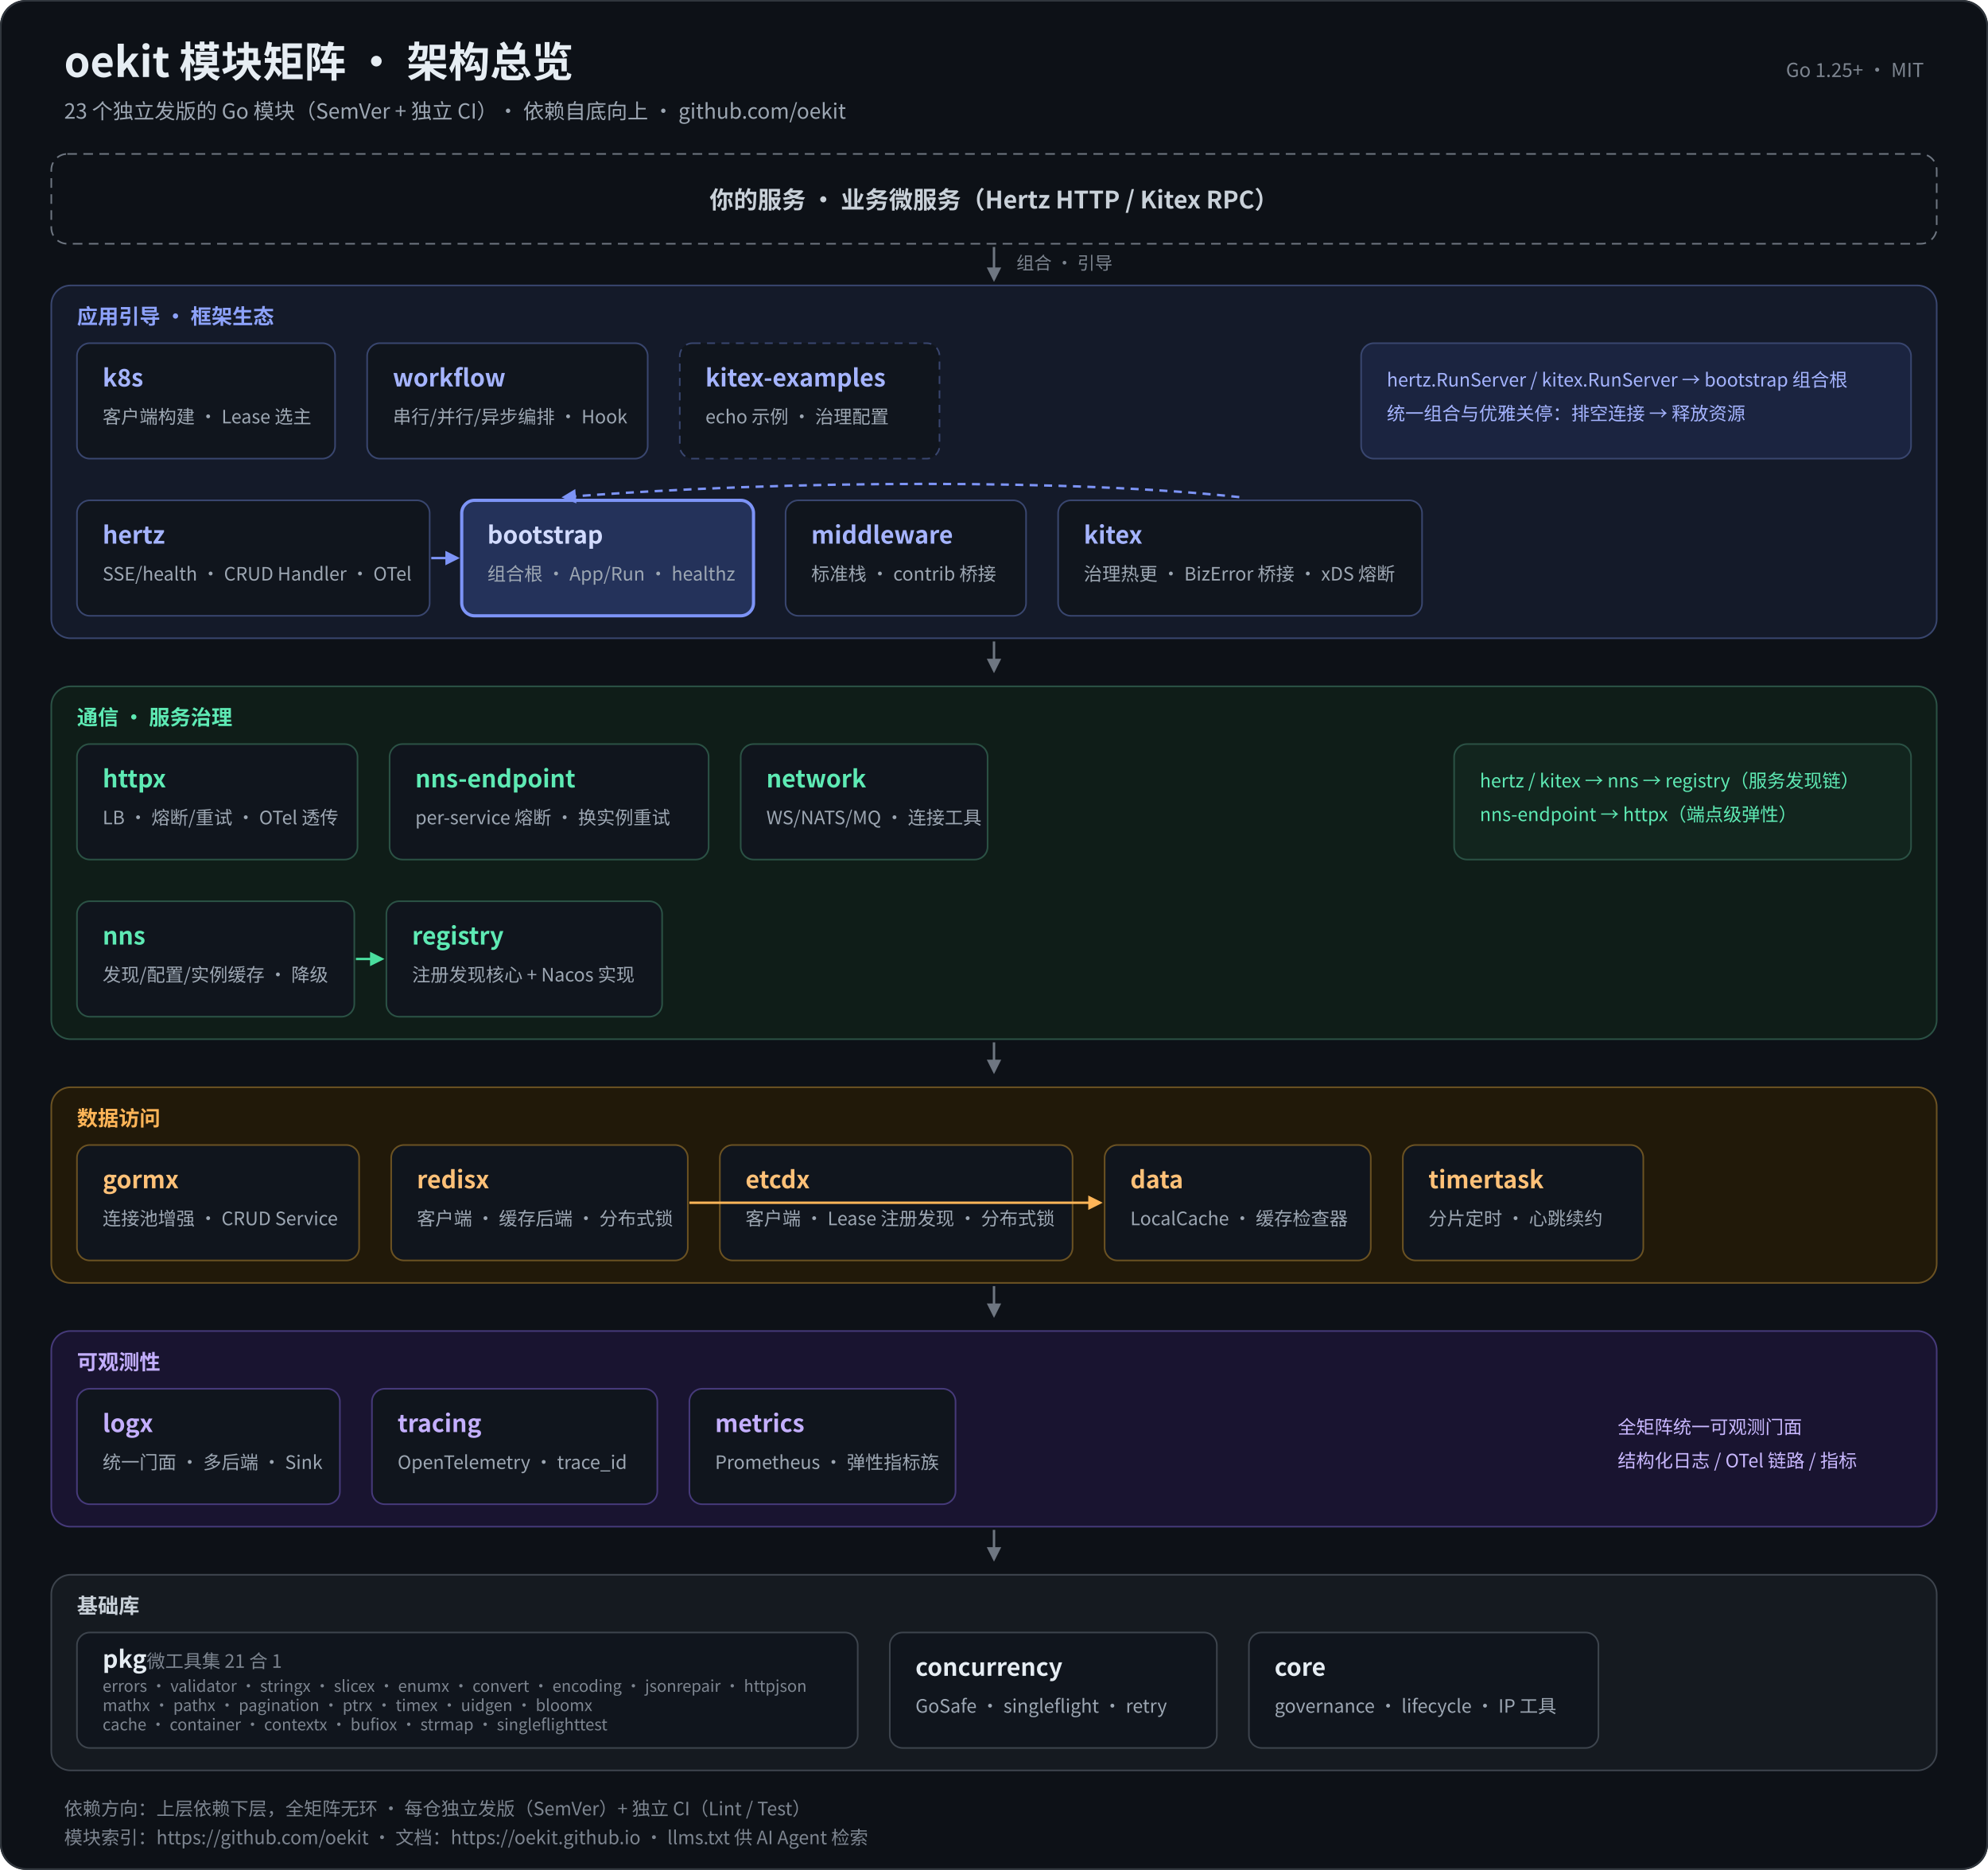
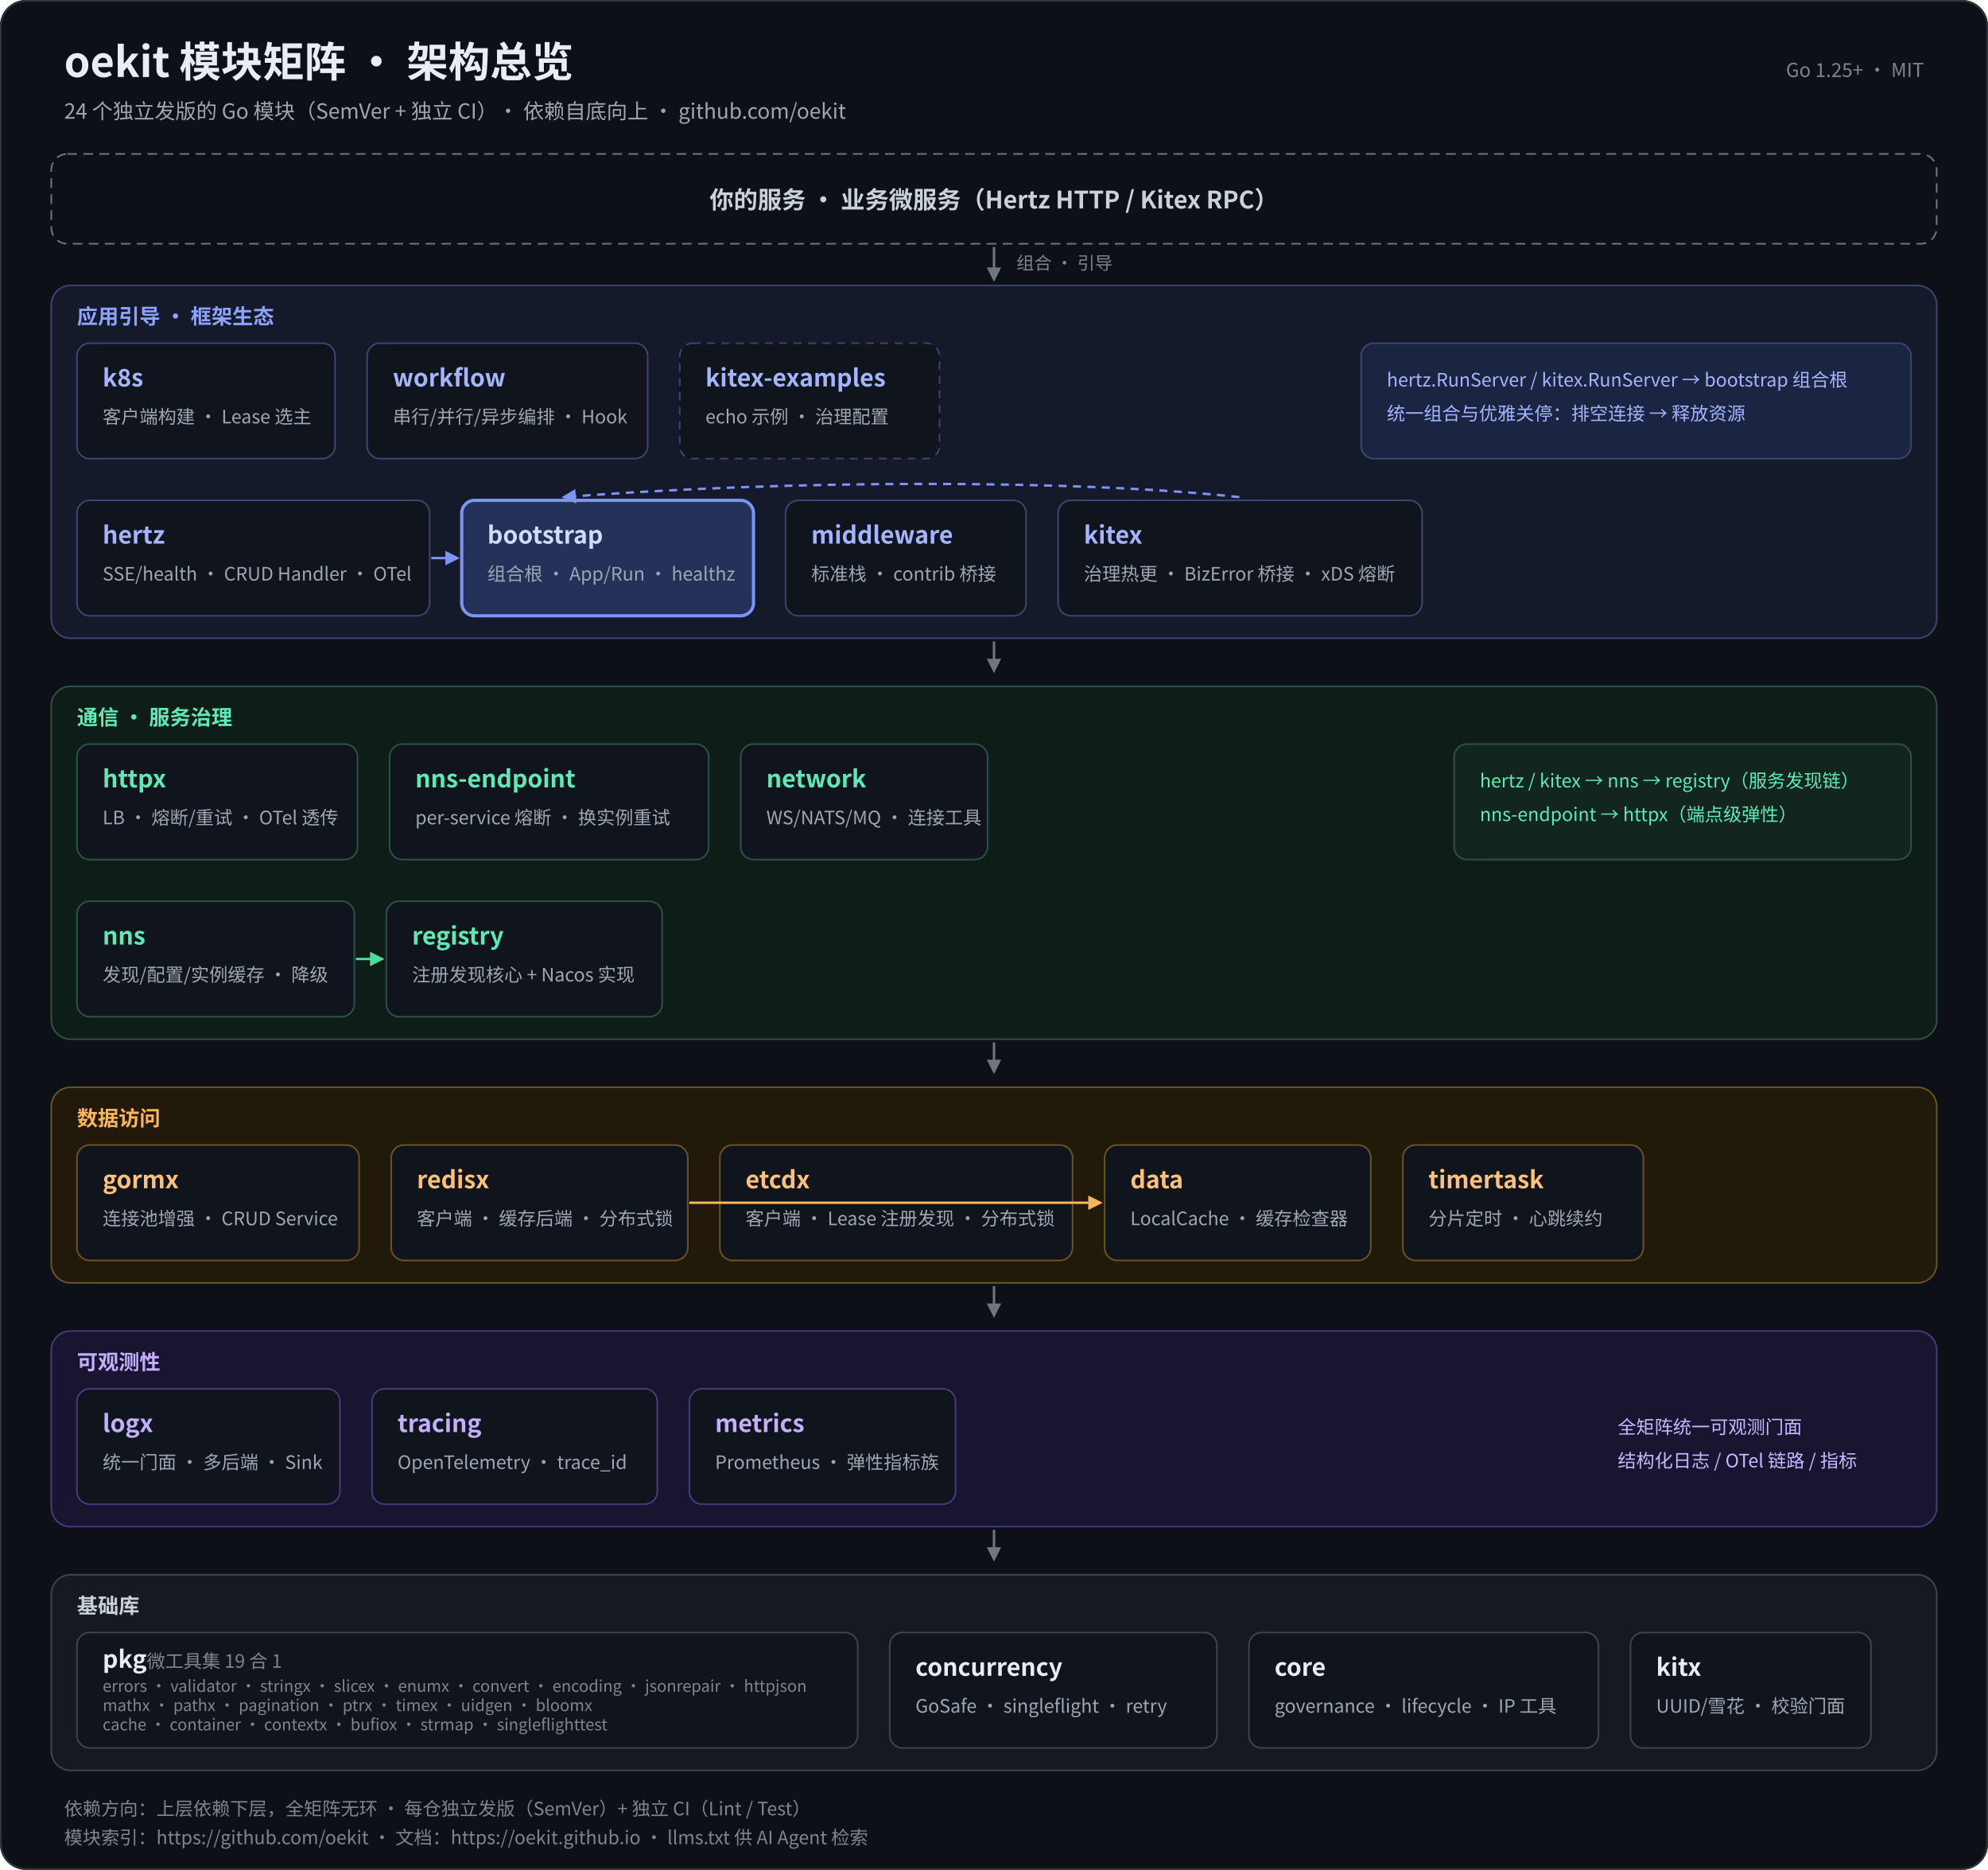
<svg xmlns="http://www.w3.org/2000/svg" width="1240" height="1166.0" viewBox="0 0 1240 1166.0" font-family="-apple-system, BlinkMacSystemFont, 'Segoe UI', 'PingFang SC', 'Hiragino Sans GB', 'Microsoft YaHei', 'Noto Sans CJK SC', sans-serif">
  <defs>
    <marker id="arr-gray" viewBox="0 0 10 10" refX="8" refY="5" markerWidth="6" markerHeight="6" orient="auto-start-reverse">
      <path d="M0 0 L10 5 L0 10 z" fill="#6E7681" />
    </marker>
    <marker id="arr-blue" viewBox="0 0 10 10" refX="8" refY="5" markerWidth="6" markerHeight="6" orient="auto-start-reverse">
      <path d="M0 0 L10 5 L0 10 z" fill="#7D94F7" />
    </marker>
    <marker id="arr-teal" viewBox="0 0 10 10" refX="8" refY="5" markerWidth="6" markerHeight="6" orient="auto-start-reverse">
      <path d="M0 0 L10 5 L0 10 z" fill="#4ADE9E" />
    </marker>
    <marker id="arr-amber" viewBox="0 0 10 10" refX="8" refY="5" markerWidth="6" markerHeight="6" orient="auto-start-reverse">
      <path d="M0 0 L10 5 L0 10 z" fill="#FFB558" />
    </marker>
  </defs>
  <rect x="0" y="0" width="1240" height="1166.0" rx="16" fill="#0D1117" />
  <rect x="0.5" y="0.5" width="1239" height="1165.0" rx="16" fill="none" stroke="#30363D" />
  <text x="40" y="48" font-size="26" font-weight="700" fill="#E6EDF3">oekit 模块矩阵 · 架构总览</text>
-   <text x="40" y="74" font-size="13" fill="#9DA7B3">23 个独立发版的 Go 模块（SemVer + 独立 CI）· 依赖自底向上 · github.com/oekit</text>
+   <text x="40" y="74" font-size="13" fill="#9DA7B3">24 个独立发版的 Go 模块（SemVer + 独立 CI）· 依赖自底向上 · github.com/oekit</text>
  <text x="1200" y="48" font-size="12" fill="#7D8590" text-anchor="end">Go 1.25+ · MIT</text>
  <rect x="32" y="96" width="1176" height="56" rx="10" fill="#0D1117" stroke="#6E7681" stroke-dasharray="6 4" />
  <text x="620" y="130" font-size="15" font-weight="600" fill="#C9D1D9" text-anchor="middle">你的服务 · 业务微服务（Hertz HTTP / Kitex RPC）</text>
  <line x1="620" y1="154" x2="620" y2="174.0" stroke="#6E7681" stroke-width="1.5" marker-end="url(#arr-gray)" />
  <text x="634" y="168" font-size="11" fill="#7D8590">组合 · 引导</text>
  <rect x="32" y="178.0" width="1176" height="220" rx="12" fill="#141A29" stroke="#39466F" />
  <text x="48" y="202.0" font-size="13" font-weight="700" fill="#8DA2FB">应用引导 · 框架生态</text>
  <rect x="48" y="214" width="161" height="72" rx="8" fill="#10151D" stroke="#39466F" />
  <text x="64" y="241" font-size="15" font-weight="600" fill="#A5B4FF">k8s</text>
  <text x="64" y="264" font-size="11.5" fill="#9DA7B3">客户端构建 · Lease 选主</text>
  <rect x="229" y="214" width="175" height="72" rx="8" fill="#10151D" stroke="#39466F" />
  <text x="245" y="241" font-size="15" font-weight="600" fill="#A5B4FF">workflow</text>
  <text x="245" y="264" font-size="11.5" fill="#9DA7B3">串行/并行/异步编排 · Hook</text>
  <rect x="424" y="214" width="162" height="72" rx="8" fill="#10151D" stroke="#39466F" stroke-dasharray="5 4" />
  <text x="440" y="241" font-size="15" font-weight="600" fill="#A5B4FF">kitex-examples</text>
  <text x="440" y="264" font-size="11.5" fill="#9DA7B3">echo 示例 · 治理配置</text>
  <rect x="48" y="312" width="220" height="72" rx="8" fill="#10151D" stroke="#39466F" />
  <text x="64" y="339" font-size="15" font-weight="600" fill="#A5B4FF">hertz</text>
  <text x="64" y="362" font-size="11.5" fill="#9DA7B3">SSE/health · CRUD Handler · OTel</text>
  <rect x="288" y="312" width="182" height="72" rx="8" fill="#24325A" stroke="#7D94F7" stroke-width="2" />
  <text x="304" y="339" font-size="15" font-weight="700" fill="#D2DBFF">bootstrap</text>
  <text x="304" y="362" font-size="11.5" fill="#9DA7B3">组合根 · App/Run · healthz</text>
  <rect x="490" y="312" width="150" height="72" rx="8" fill="#10151D" stroke="#39466F" />
  <text x="506" y="339" font-size="15" font-weight="600" fill="#A5B4FF">middleware</text>
  <text x="506" y="362" font-size="11.5" fill="#9DA7B3">标准栈 · contrib 桥接</text>
  <rect x="660" y="312" width="227" height="72" rx="8" fill="#10151D" stroke="#39466F" />
  <text x="676" y="339" font-size="15" font-weight="600" fill="#A5B4FF">kitex</text>
  <text x="676" y="362" font-size="11.5" fill="#9DA7B3">治理热更 · BizError 桥接 · xDS 熔断</text>
  <rect x="849" y="214" width="343" height="72" rx="8" fill="#1B2440" stroke="#39466F" />
  <text x="865" y="241" font-size="11.5" fill="#A5B4FF">hertz.RunServer / kitex.RunServer → bootstrap 组合根</text>
  <text x="865" y="262" font-size="11.5" fill="#A5B4FF">统一组合与优雅关停：排空连接 → 释放资源</text>
  <line x1="620" y1="400" x2="620" y2="418" stroke="#6E7681" stroke-width="1.5" marker-end="url(#arr-gray)" />
  <rect x="32" y="428.0" width="1176" height="220" rx="12" fill="#0F1D18" stroke="#2B5245" />
  <text x="48" y="452.0" font-size="13" font-weight="700" fill="#5EEAB4">通信 · 服务治理</text>
  <rect x="48" y="464" width="175" height="72" rx="8" fill="#10151D" stroke="#2B5245" />
  <text x="64" y="491" font-size="15" font-weight="600" fill="#5EEAB4">httpx</text>
  <text x="64" y="514" font-size="11.5" fill="#9DA7B3">LB · 熔断/重试 · OTel 透传</text>
  <rect x="243" y="464" width="199" height="72" rx="8" fill="#10151D" stroke="#2B5245" />
  <text x="259" y="491" font-size="15" font-weight="600" fill="#5EEAB4">nns-endpoint</text>
  <text x="259" y="514" font-size="11.5" fill="#9DA7B3">per-service 熔断 · 换实例重试</text>
  <rect x="462" y="464" width="154" height="72" rx="8" fill="#10151D" stroke="#2B5245" />
  <text x="478" y="491" font-size="15" font-weight="600" fill="#5EEAB4">network</text>
  <text x="478" y="514" font-size="11.5" fill="#9DA7B3">WS/NATS/MQ · 连接工具</text>
  <rect x="48" y="562" width="173" height="72" rx="8" fill="#10151D" stroke="#2B5245" />
  <text x="64" y="589" font-size="15" font-weight="600" fill="#5EEAB4">nns</text>
  <text x="64" y="612" font-size="11.5" fill="#9DA7B3">发现/配置/实例缓存 · 降级</text>
  <rect x="241" y="562" width="172" height="72" rx="8" fill="#10151D" stroke="#2B5245" />
  <text x="257" y="589" font-size="15" font-weight="600" fill="#5EEAB4">registry</text>
  <text x="257" y="612" font-size="11.5" fill="#9DA7B3">注册发现核心 + Nacos 实现</text>
  <rect x="907" y="464" width="285" height="72" rx="8" fill="#12251E" stroke="#2B5245" />
  <text x="923" y="491" font-size="11.5" fill="#5EEAB4">hertz / kitex → nns → registry（服务发现链）</text>
  <text x="923" y="512" font-size="11.5" fill="#5EEAB4">nns-endpoint → httpx（端点级弹性）</text>
  <line x1="620" y1="650" x2="620" y2="668" stroke="#6E7681" stroke-width="1.5" marker-end="url(#arr-gray)" />
  <rect x="32" y="678.0" width="1176" height="122" rx="12" fill="#211909" stroke="#6B5222" />
  <text x="48" y="702.0" font-size="13" font-weight="700" fill="#FFB558">数据访问</text>
  <rect x="48" y="714" width="176" height="72" rx="8" fill="#10151D" stroke="#6B5222" />
  <text x="64" y="741" font-size="15" font-weight="600" fill="#FFC178">gormx</text>
  <text x="64" y="764" font-size="11.5" fill="#9DA7B3">连接池增强 · CRUD Service</text>
  <rect x="244" y="714" width="185" height="72" rx="8" fill="#10151D" stroke="#6B5222" />
  <text x="260" y="741" font-size="15" font-weight="600" fill="#FFC178">redisx</text>
  <text x="260" y="764" font-size="11.5" fill="#9DA7B3">客户端 · 缓存后端 · 分布式锁</text>
  <rect x="449" y="714" width="220" height="72" rx="8" fill="#10151D" stroke="#6B5222" />
  <text x="465" y="741" font-size="15" font-weight="600" fill="#FFC178">etcdx</text>
  <text x="465" y="764" font-size="11.5" fill="#9DA7B3">客户端 · Lease 注册发现 · 分布式锁</text>
  <rect x="689" y="714" width="166" height="72" rx="8" fill="#10151D" stroke="#6B5222" />
  <text x="705" y="741" font-size="15" font-weight="600" fill="#FFC178">data</text>
  <text x="705" y="764" font-size="11.5" fill="#9DA7B3">LocalCache · 缓存检查器</text>
  <rect x="875" y="714" width="150" height="72" rx="8" fill="#10151D" stroke="#6B5222" />
  <text x="891" y="741" font-size="15" font-weight="600" fill="#FFC178">timertask</text>
  <text x="891" y="764" font-size="11.5" fill="#9DA7B3">分片定时 · 心跳续约</text>
  <line x1="620" y1="802" x2="620" y2="820" stroke="#6E7681" stroke-width="1.5" marker-end="url(#arr-gray)" />
  <rect x="32" y="830.0" width="1176" height="122" rx="12" fill="#191430" stroke="#463A7A" />
  <text x="48" y="854.0" font-size="13" font-weight="700" fill="#C4AFFF">可观测性</text>
  <rect x="48" y="866" width="164" height="72" rx="8" fill="#10151D" stroke="#463A7A" />
  <text x="64" y="893" font-size="15" font-weight="600" fill="#C4AFFF">logx</text>
  <text x="64" y="916" font-size="11.5" fill="#9DA7B3">统一门面 · 多后端 · Sink</text>
  <rect x="232" y="866" width="178" height="72" rx="8" fill="#10151D" stroke="#463A7A" />
  <text x="248" y="893" font-size="15" font-weight="600" fill="#C4AFFF">tracing</text>
  <text x="248" y="916" font-size="11.5" fill="#9DA7B3">OpenTelemetry · trace_id</text>
  <rect x="430" y="866" width="166" height="72" rx="8" fill="#10151D" stroke="#463A7A" />
  <text x="446" y="893" font-size="15" font-weight="600" fill="#C4AFFF">metrics</text>
  <text x="446" y="916" font-size="11.5" fill="#9DA7B3">Prometheus · 弹性指标族</text>
  <text x="1009" y="894" font-size="11.5" fill="#C9B8FF">全矩阵统一可观测门面</text>
  <text x="1009" y="915" font-size="11.5" fill="#C9B8FF">结构化日志 / OTel 链路 / 指标</text>
  <line x1="620" y1="954" x2="620" y2="972" stroke="#6E7681" stroke-width="1.5" marker-end="url(#arr-gray)" />
  <rect x="32" y="982.0" width="1176" height="122" rx="12" fill="#151A20" stroke="#3D444D" />
  <text x="48" y="1006.0" font-size="13" font-weight="700" fill="#C9D1D9">基础库</text>
  <rect x="48" y="1018" width="487" height="72" rx="8" fill="#10151D" stroke="#3D444D" />
-   <text x="64" y="1040" font-size="15" font-weight="600" fill="#E6EDF3">pkg<tspan font-size="11.5" font-weight="400" fill="#7D8590"> 微工具集 21 合 1</tspan>
+   <text x="64" y="1040" font-size="15" font-weight="600" fill="#E6EDF3">pkg<tspan font-size="11.5" font-weight="400" fill="#7D8590"> 微工具集 19 合 1</tspan>
  </text>
  <text x="64" y="1055" font-size="10" fill="#7D8590">errors · validator · stringx · slicex · enumx · convert · encoding · jsonrepair · httpjson</text>
  <text x="64" y="1067" font-size="10" fill="#7D8590">mathx · pathx · pagination · ptrx · timex · uidgen · bloomx</text>
  <text x="64" y="1079" font-size="10" fill="#7D8590">cache · container · contextx · bufiox · strmap · singleflighttest</text>
  <rect x="555" y="1018" width="204" height="72" rx="8" fill="#10151D" stroke="#3D444D" />
  <text x="571" y="1045" font-size="15" font-weight="600" fill="#E6EDF3">concurrency</text>
  <text x="571" y="1068" font-size="11.5" fill="#9DA7B3">GoSafe · singleflight · retry</text>
  <rect x="779" y="1018" width="218" height="72" rx="8" fill="#10151D" stroke="#3D444D" />
  <text x="795" y="1045" font-size="15" font-weight="600" fill="#E6EDF3">core</text>
  <text x="795" y="1068" font-size="11.5" fill="#9DA7B3">governance · lifecycle · IP 工具</text>
+   <rect x="1017" y="1018" width="150" height="72" rx="8" fill="#10151D" stroke="#3D444D" />
+   <text x="1033" y="1045" font-size="15" font-weight="600" fill="#E6EDF3">kitx</text>
+   <text x="1033" y="1068" font-size="11.5" fill="#9DA7B3">UUID/雪花 · 校验门面</text>
  <line x1="269" y1="348" x2="285" y2="348" stroke="#7D94F7" stroke-width="1.5" marker-end="url(#arr-blue)" />
  <path d="M 773 310 C 673 299, 492 299, 352 310" fill="none" stroke="#7D94F7" stroke-width="1.5" stroke-dasharray="5 4" marker-end="url(#arr-blue)" />
  <line x1="222" y1="598" x2="238" y2="598" stroke="#4ADE9E" stroke-width="1.5" marker-end="url(#arr-teal)" />
  <line x1="430" y1="750" x2="686" y2="750" stroke="#FFB558" stroke-width="1.5" marker-end="url(#arr-amber)" />
  <text x="40" y="1132" font-size="11.5" fill="#7D8590">依赖方向：上层依赖下层，全矩阵无环 · 每仓独立发版（SemVer）+ 独立 CI（Lint / Test）</text>
  <text x="40" y="1150" font-size="11.5" fill="#7D8590">模块索引：https://github.com/oekit · 文档：https://oekit.github.io · llms.txt 供 AI Agent 检索</text>
</svg>
